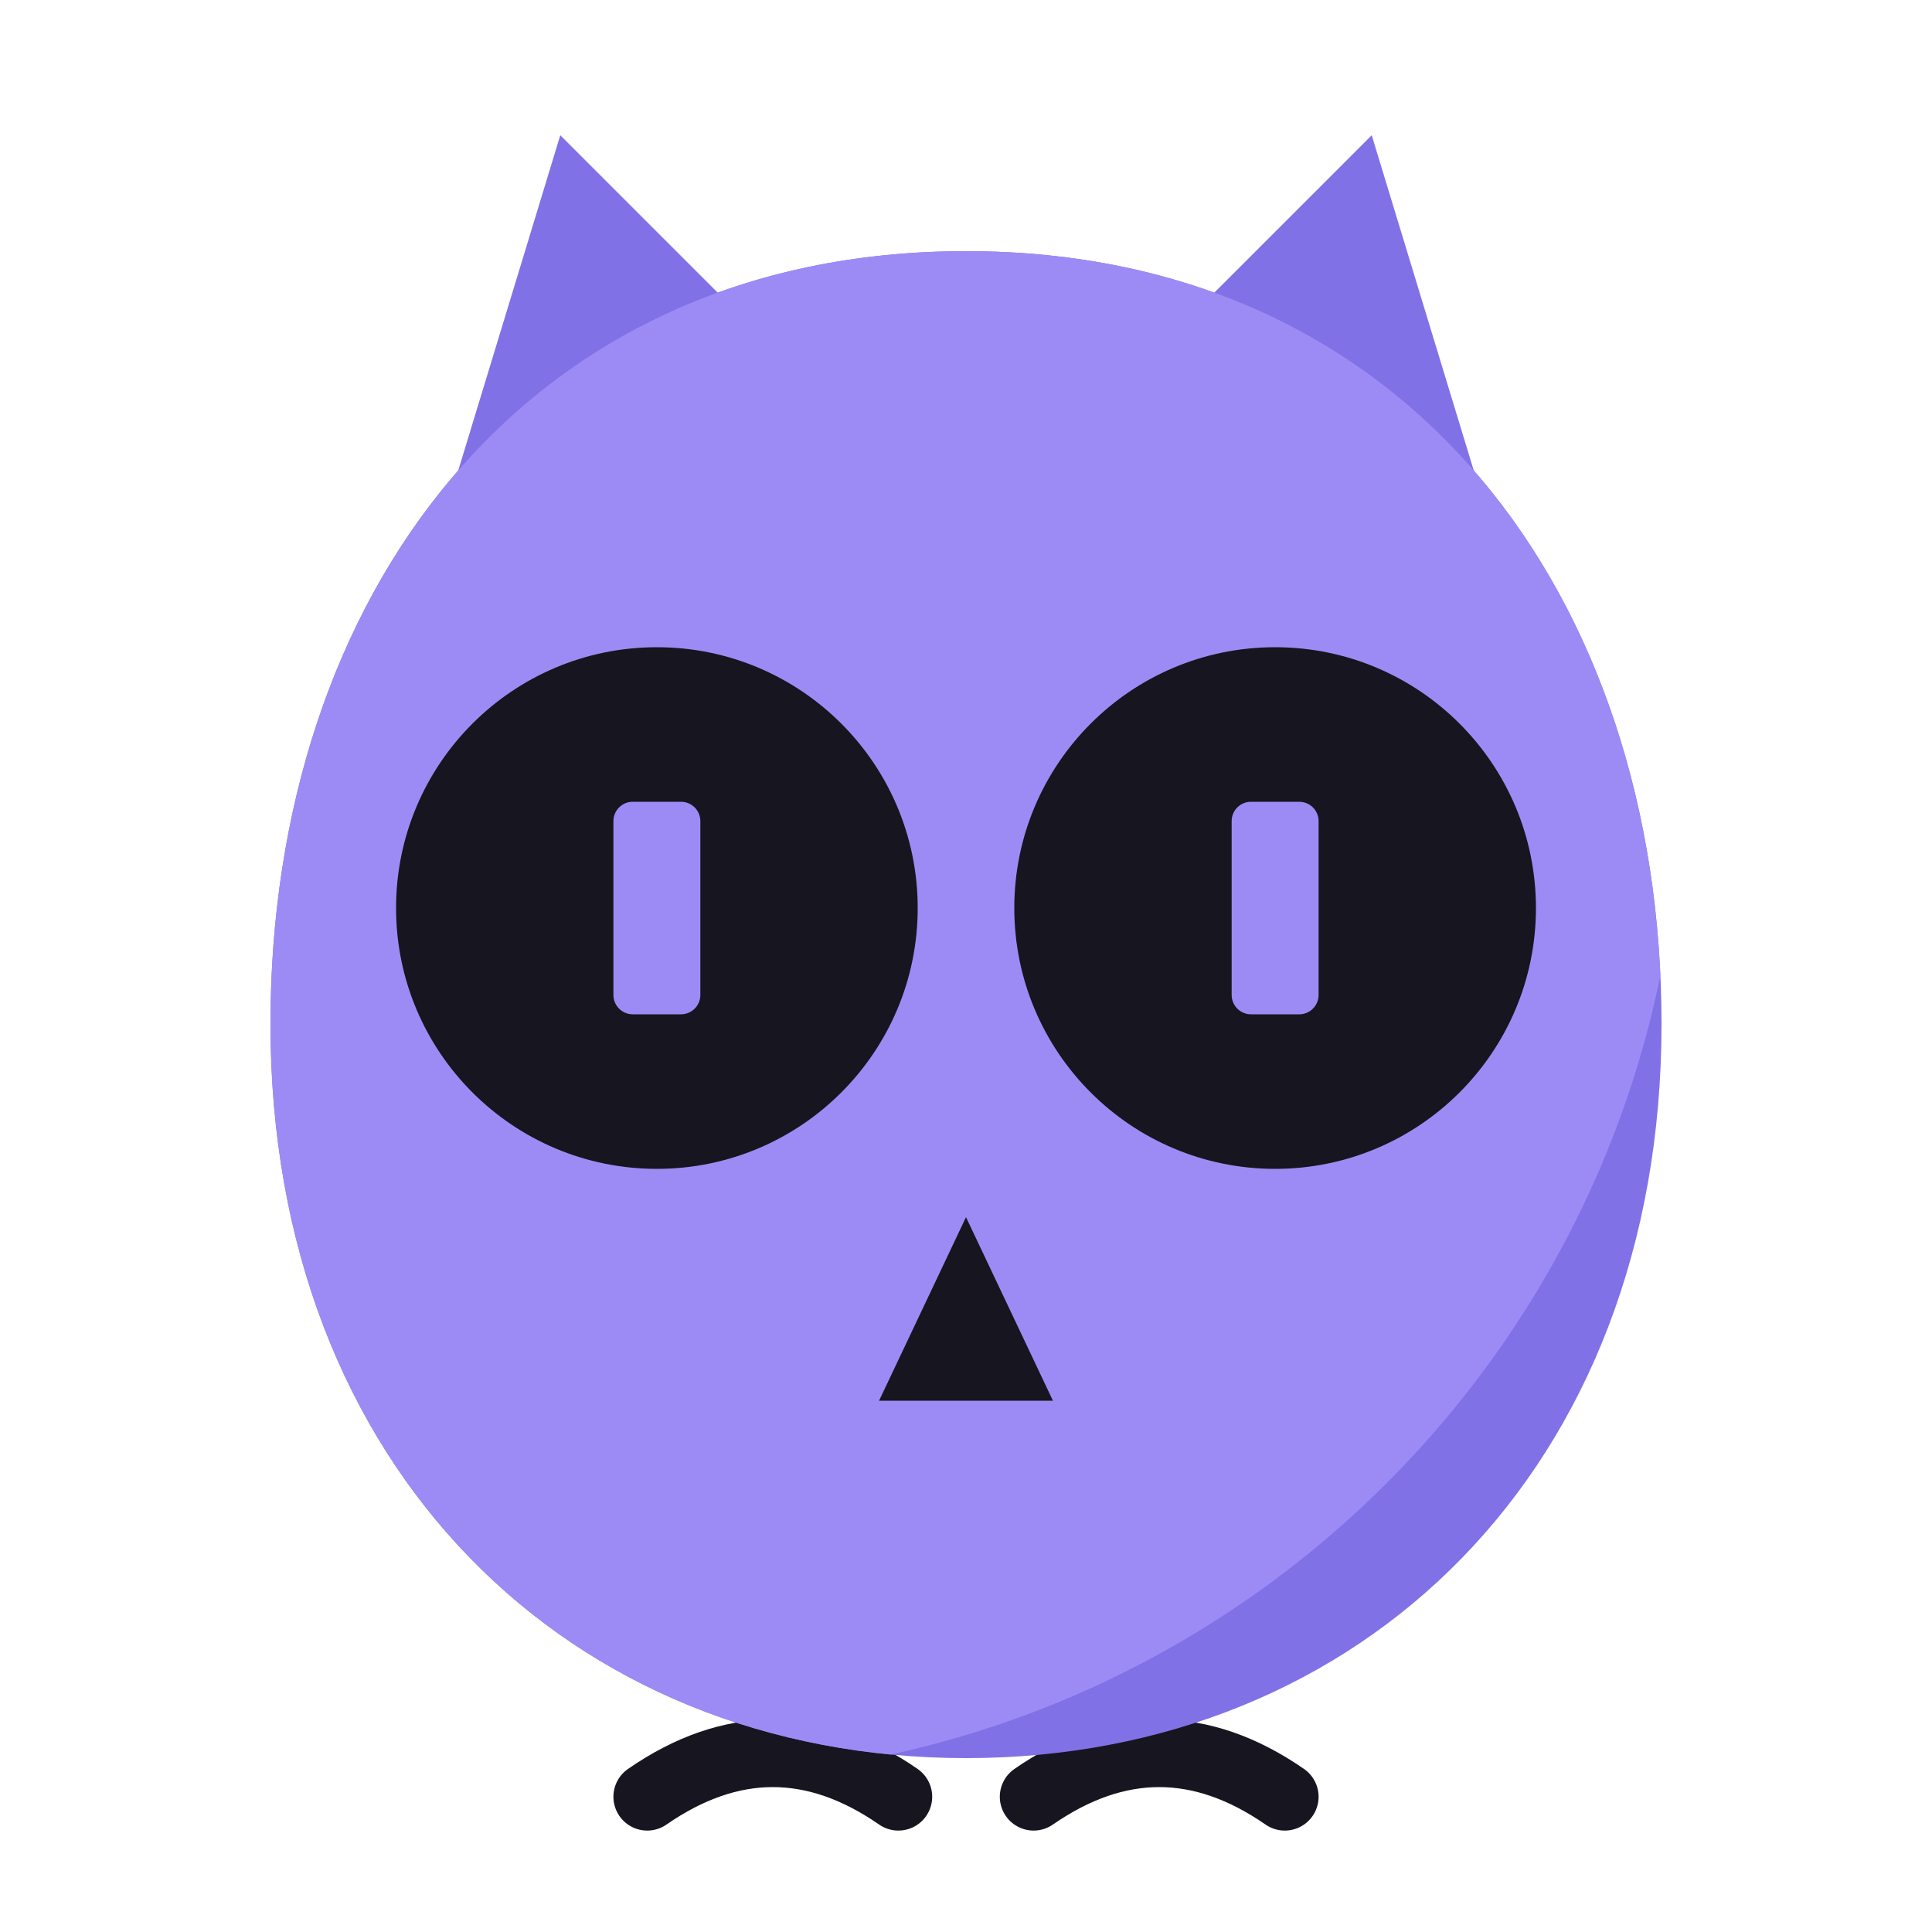
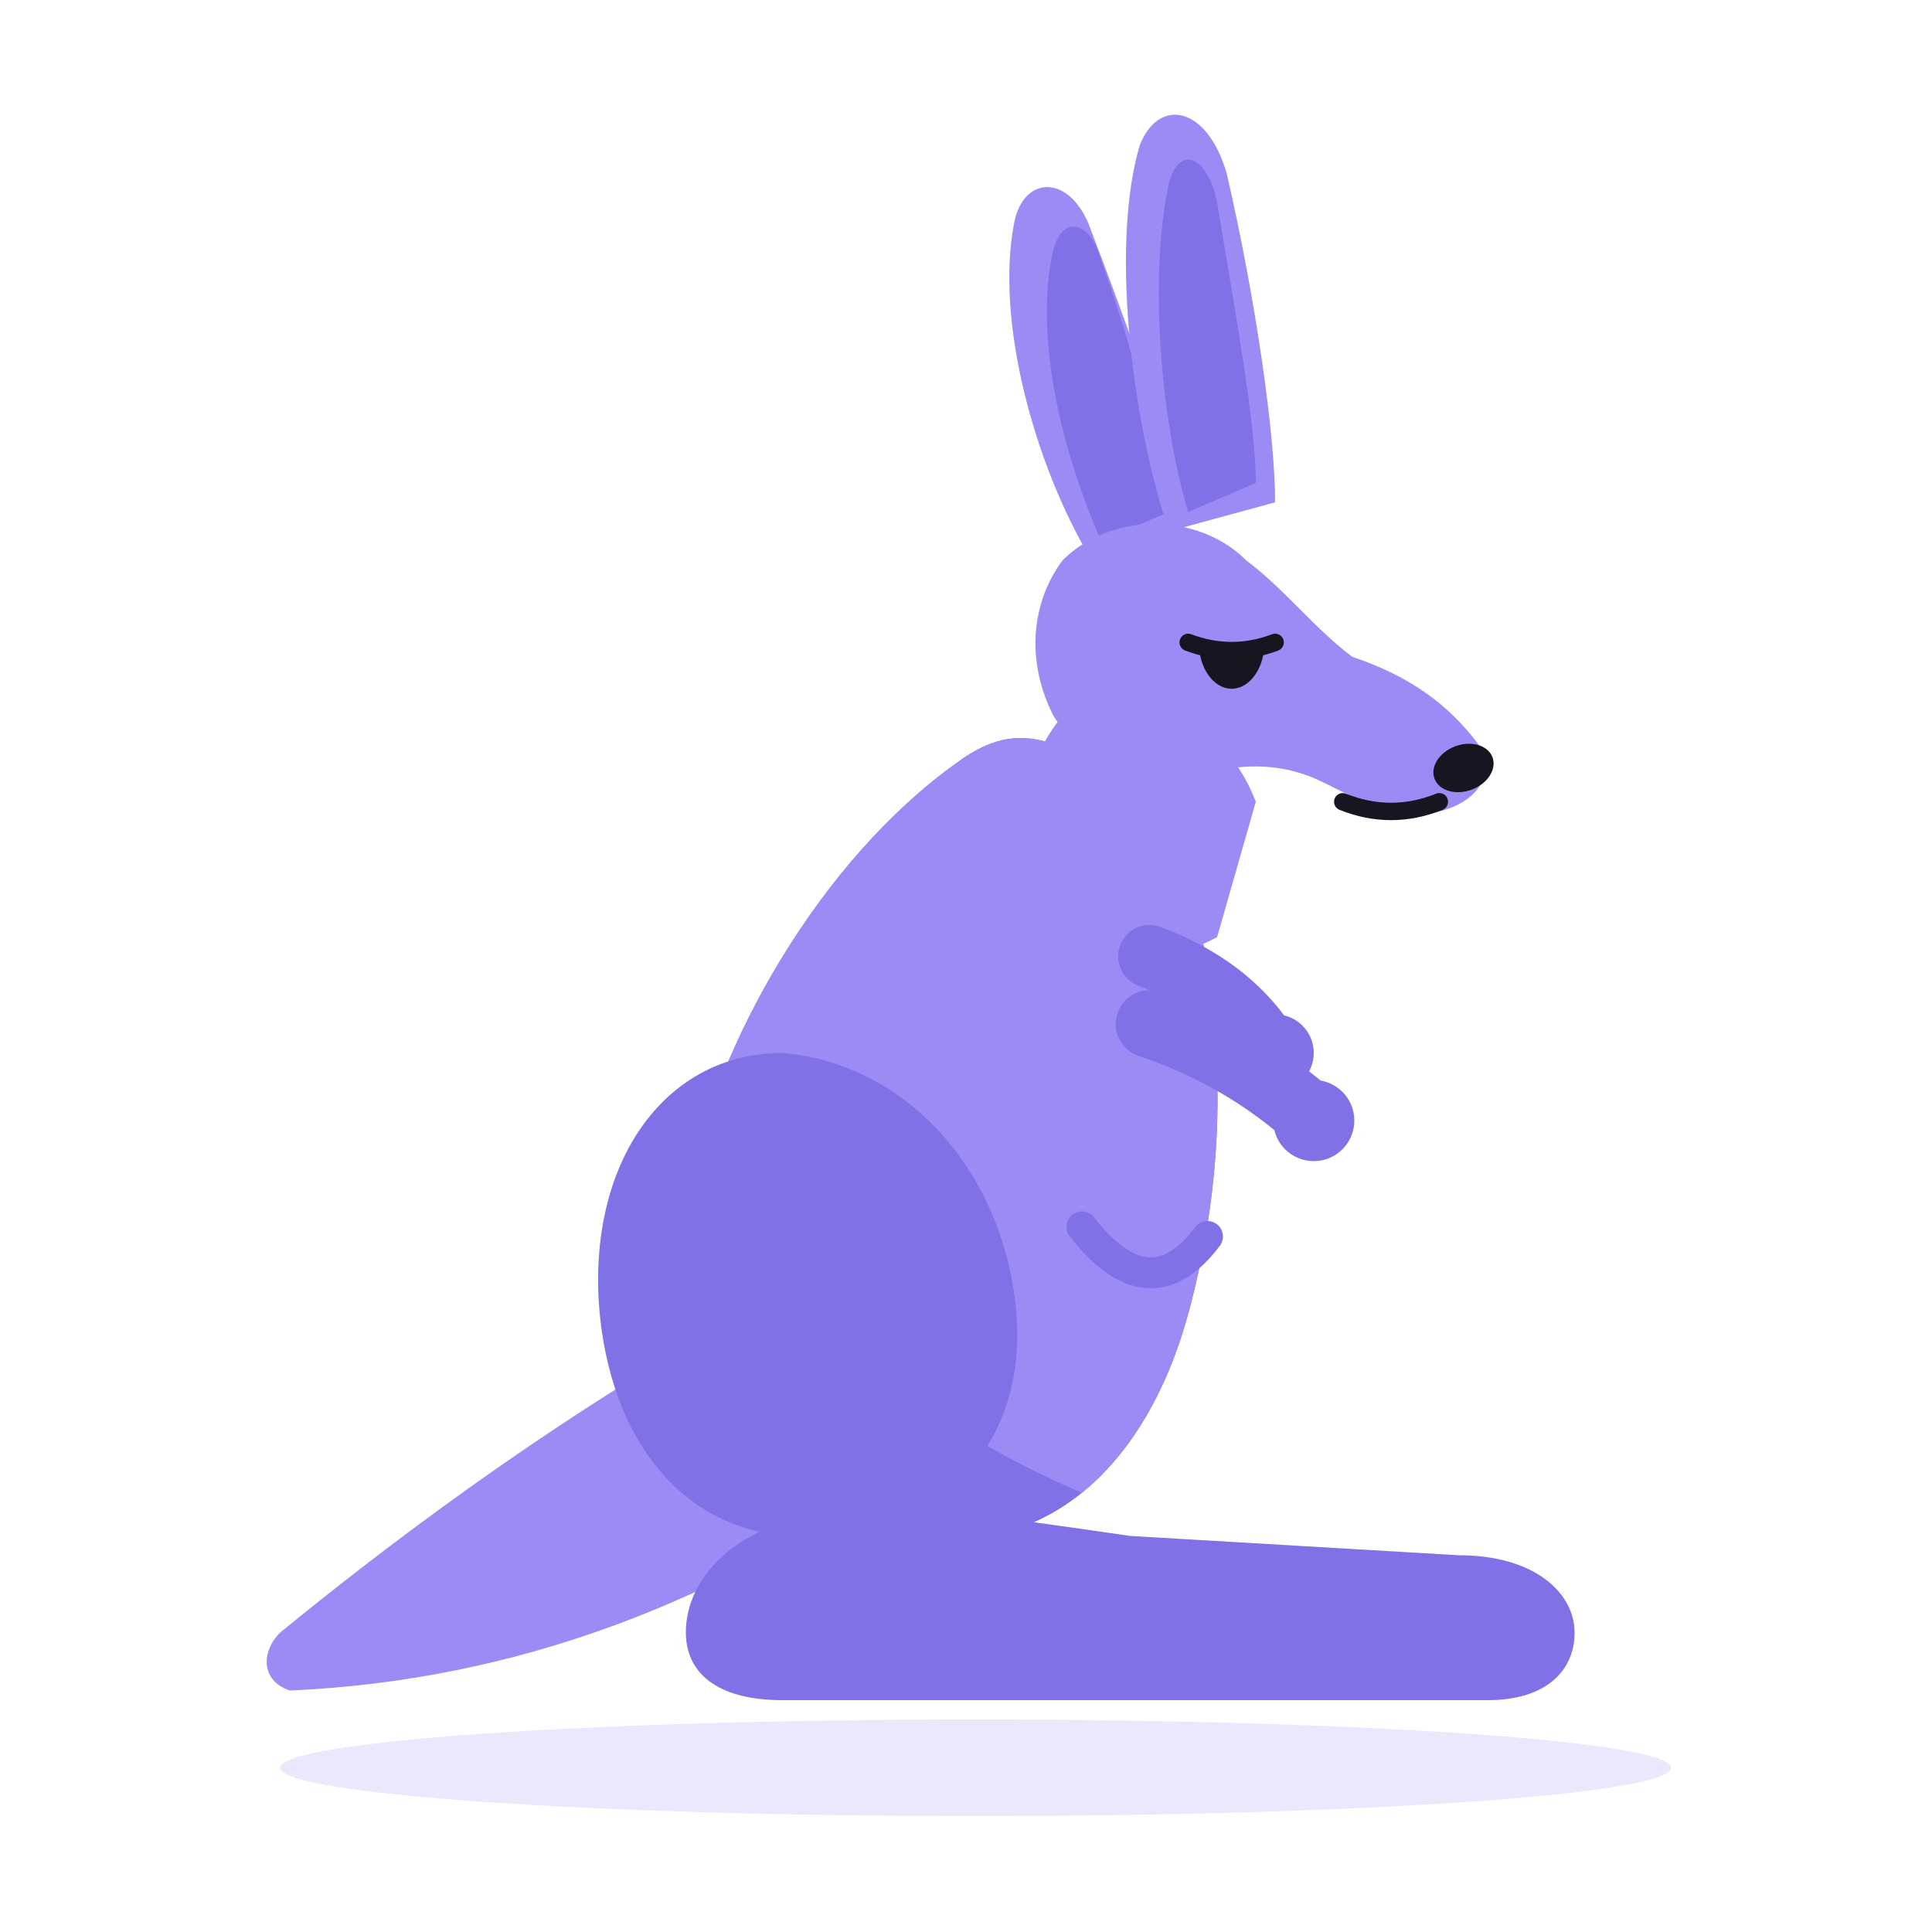
- <svg xmlns="http://www.w3.org/2000/svg" viewBox="0 0 200 200" width="200" height="200" role="img" aria-label="saya, thinking — pupils tracking side to side">
-   <style>
-     /* Thinking is the one state that has to read as work happening, so the
-        pupils track rather than blink. */
-     .scan { animation: saya-scan 1.5s ease-in-out infinite; }
-     @keyframes saya-scan {
-       0%, 100% { transform: translateX(-7px) }
-       50%      { transform: translateX(7px) }
-     }
-     @media (prefers-reduced-motion: reduce) { .scan { animation: none } }
-   </style>
+ <svg xmlns="http://www.w3.org/2000/svg" viewBox="-11 3 200 200" width="200" height="200" role="img" aria-label="saya — thinking: blinking eye">
+   <style>.lids{transform-box:fill-box;transform-origin:center;animation:saya-lid 4.2s ease-in-out infinite}@keyframes saya-lid{0%,100%{transform:translateY(0)}50%{transform:translateY(4.8px)}}@media(prefers-reduced-motion:reduce){.lids{animation:none}}</style>
  <defs>
-     <clipPath id="body-thinking">
-       <path d="M100 26 C146 26 172 62 172 106 C172 152 141 182 100 182 C59 182 28 152 28 106 C28 62 54 26 100 26 Z" />
-     </clipPath>
-     <clipPath id="eye-thinking-0">
-       <circle cx="68" cy="94" r="27" />
-     </clipPath>
-     <clipPath id="eye-thinking-1">
-       <circle cx="132" cy="94" r="27" />
+     <clipPath id="body">
+       <path d="M98 80C108 84 113 93 114 104C116 116 115 128 112 139C109 150 103 158 95 161C87 164 75 163 69 157C61 150 58 139 60 127C63 111 74 92 88 82C92 79 95 79 98 80Z" />
    </clipPath>
  </defs>
-   <path d="M44 60 L58 14 L88 44 Z" fill="#8171e6" />
-   <path d="M156 60 L142 14 L112 44 Z" fill="#8171e6" />
-   <path d="M67 186 q13 -9 26 0" fill="none" stroke="#17151f" stroke-width="7" stroke-linecap="round" />
-   <path d="M107 186 q13 -9 26 0" fill="none" stroke="#17151f" stroke-width="7" stroke-linecap="round" />
-   <path d="M100 26 C146 26 172 62 172 106 C172 152 141 182 100 182 C59 182 28 152 28 106 C28 62 54 26 100 26 Z" fill="#8171e6" />
-   <circle cx="70" cy="80" r="104" fill="#9d8bf5" clip-path="url(#body-thinking)" />
-   <circle cx="68" cy="94" r="27" fill="#17151f" />
-   <circle cx="132" cy="94" r="27" fill="#17151f" />
-   <rect class="scan" x="63.5" y="83" width="9" height="22" rx="2" fill="#9d8bf5" />
-   <rect class="scan" x="127.5" y="83" width="9" height="22" rx="2" fill="#9d8bf5" />
-   <path d="M100 126 L109 145 L91 145 Z" fill="#17151f" />
+   <ellipse cx="90" cy="186" rx="72" ry="5" fill="#9d8bf5" opacity=".2" />
+   <path d="M80 132C62 140 40 154 18 172C16 174 16 177 19 178C42 177 64 169 84 154Z" fill="#9d8bf5" />
+   <path d="M72 160C80 158 92 160 106 162L140 164C148 164 152 168 152 172C152 176 149 179 143 179L70 179C63 179 60 176 60 172C60 167 64 162 72 160Z" fill="#8171e6" />
+   <path d="M98 80C108 84 113 93 114 104C116 116 115 128 112 139C109 150 103 158 95 161C87 164 75 163 69 157C61 150 58 139 60 127C63 111 74 92 88 82C92 79 95 79 98 80Z" fill="#8171e6" />
+   <circle cx="138" cy="70" r="95" fill="#9d8bf5" clip-path="url(#body)" />
+   <path d="M70 112C82 113 92 123 94 137C96 151 88 161 74 162C60 163 52 152 51 138C50 123 58 112 70 112Z" fill="#8171e6" />
+   <path d="M101 130Q108 139 114 131" fill="none" stroke="#8171e6" stroke-width="3.2" stroke-linecap="round" />
+   <path d="M100 76C108 74 116 78 119 86L115 100C108 104 100 100 96 92C94 86 96 80 100 76Z" fill="#9d8bf5" />
+   <path d="M108 102Q116 105 120 111" fill="none" stroke="#8171e6" stroke-width="6.5" stroke-linecap="round" />
+   <circle cx="121" cy="112" r="4" fill="#8171e6" />
+   <path d="M108 109Q117 112 124 118" fill="none" stroke="#8171e6" stroke-width="7" stroke-linecap="round" />
+   <circle cx="125" cy="119" r="4.2" fill="#8171e6" />
+   <path d="M102 61C96 51 92 36 94 26C95 21 100 21 102 27C107 40 111 52 112 57Z" fill="#9d8bf5" />
+   <path d="M103 59C99 50 96 38 98 29C99 25 102 26 103 30C107 41 109 51 110 56Z" fill="#8171e6" />
+   <path d="M110 58C106 46 104 28 107 18C109 13 114 14 116 21C119 34 121 48 121 55Z" fill="#9d8bf5" />
+   <path d="M112 56C109 46 108 31 110 22C111 18 114 19 115 24C117 36 119 47 119 53Z" fill="#8171e6" />
+   <path d="M99 61C104 56 113 56 118 61C122 64 125 68 129 71C135 73 139 76 142 80C144 83 142 86 138 87C134 88 130 86 126 84C122 82 118 82 114 83C107 85 101 82 98 77C95 71 96 65 99 61Z" fill="#9d8bf5" />
+   <ellipse cx="140.5" cy="82.5" rx="3.2" ry="2.4" transform="rotate(-20 140.5 82.5)" fill="#17151f" />
+   <path d="M138 86Q133 88 128 86" fill="none" stroke="#17151f" stroke-width="1.8" stroke-linecap="round" />
+   <ellipse cx="116.5" cy="69.5" rx="3.4" ry="4.8" fill="#17151f" />
+   <g class="lids">
+     <rect x="112" y="64" width="9" height="5.5" fill="#9d8bf5" />
+     <path d="M112 69.5Q116.5 71.2 121 69.5" fill="none" stroke="#17151f" stroke-width="1.8" stroke-linecap="round" />
+   </g>
</svg>
